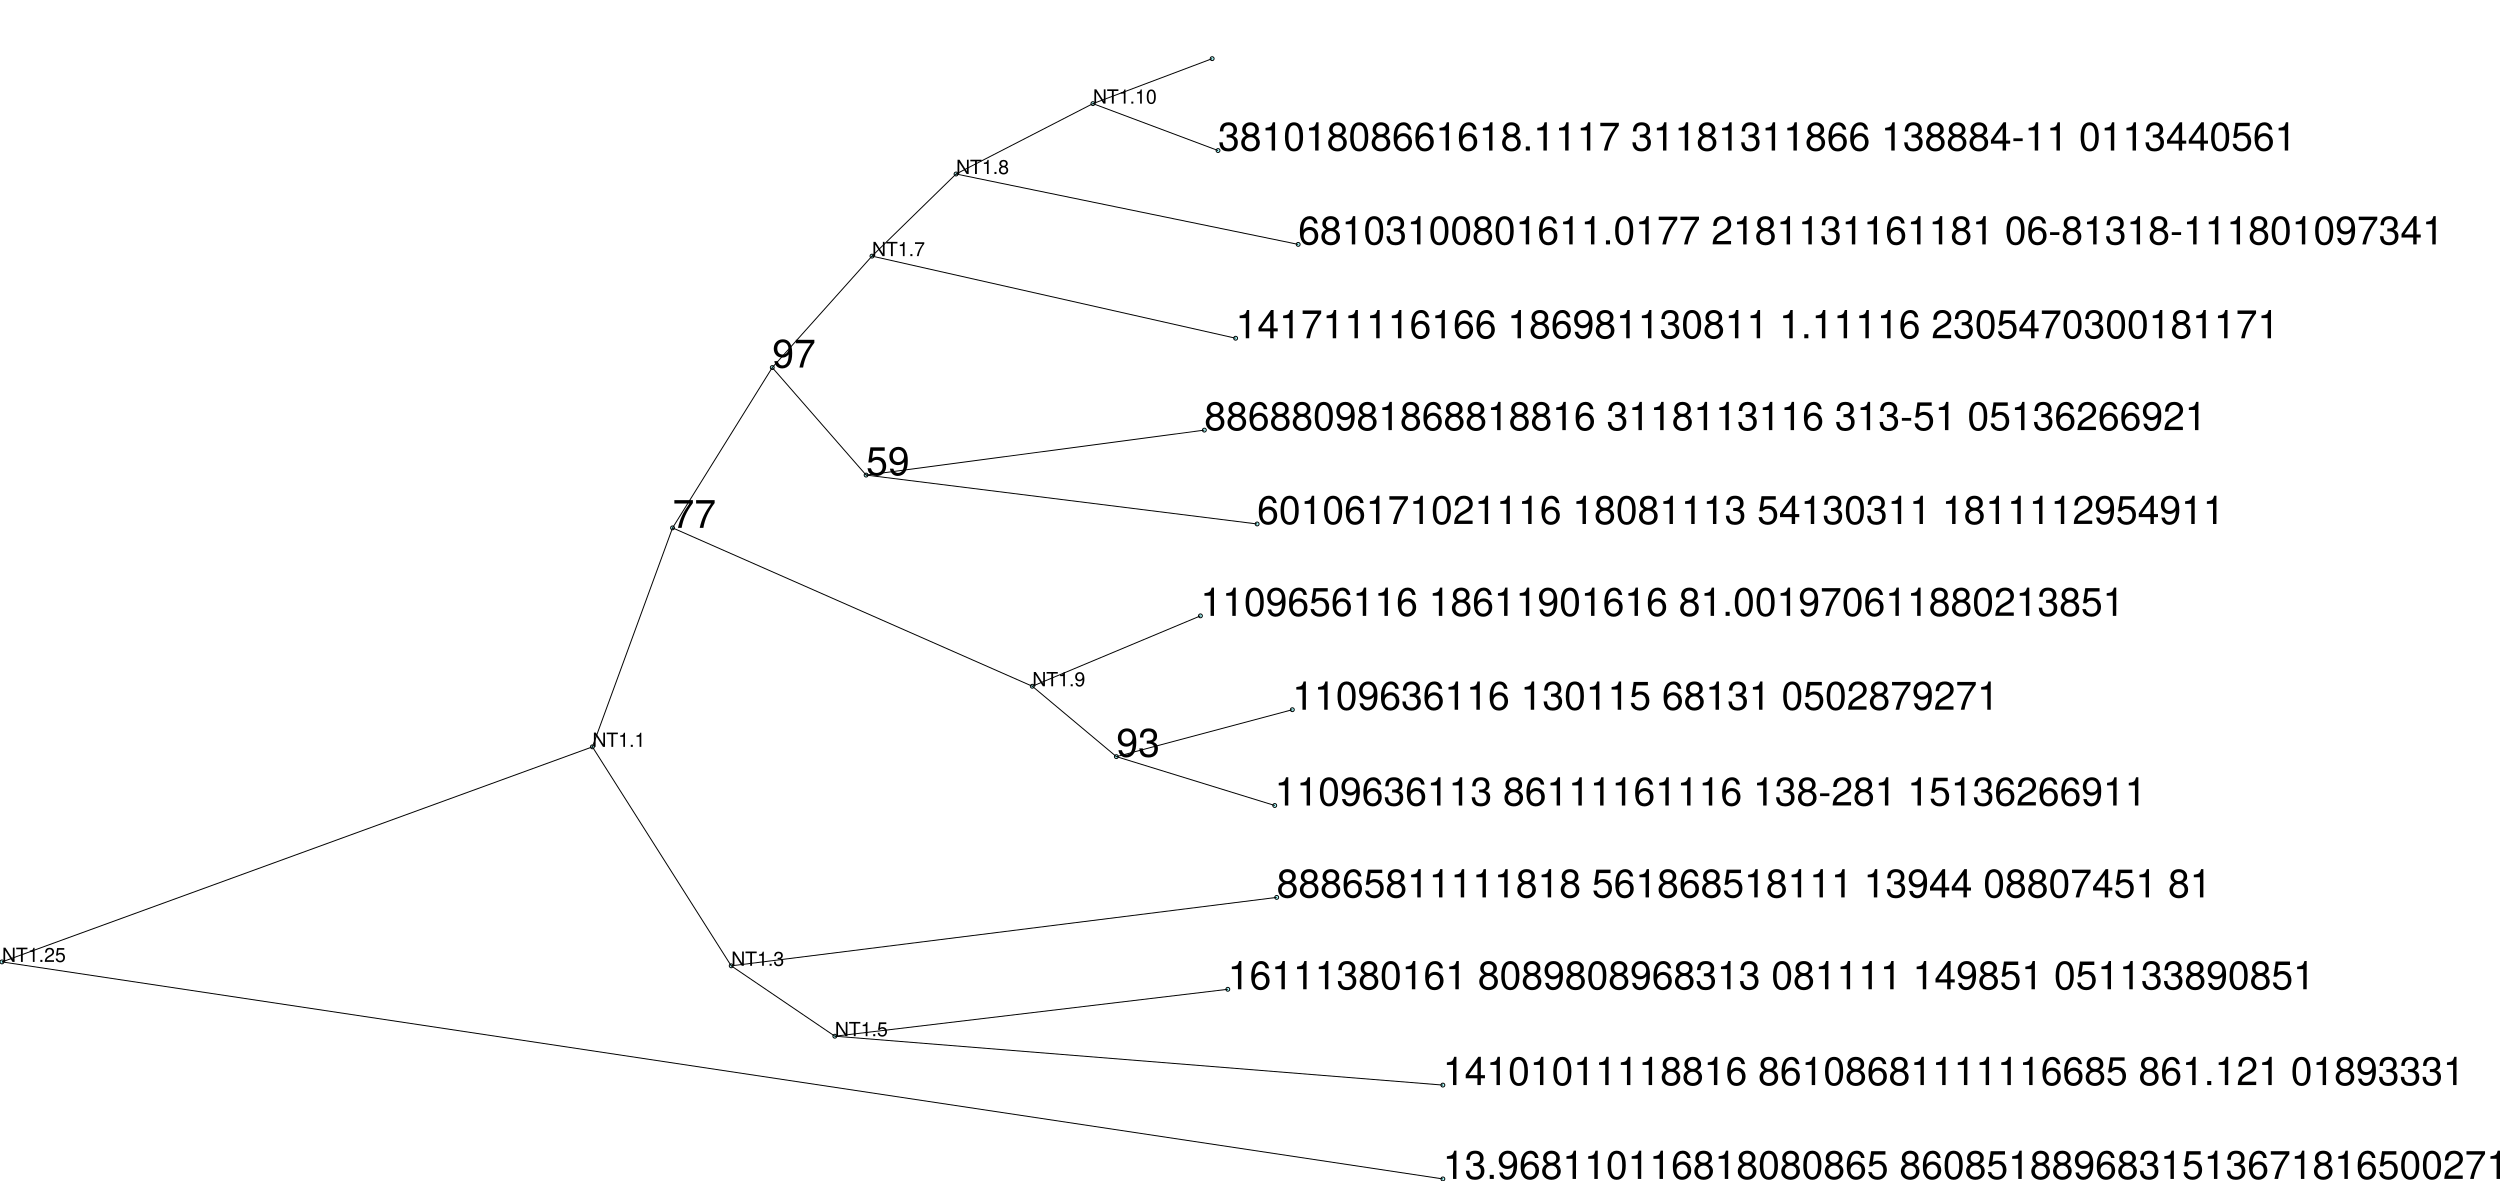
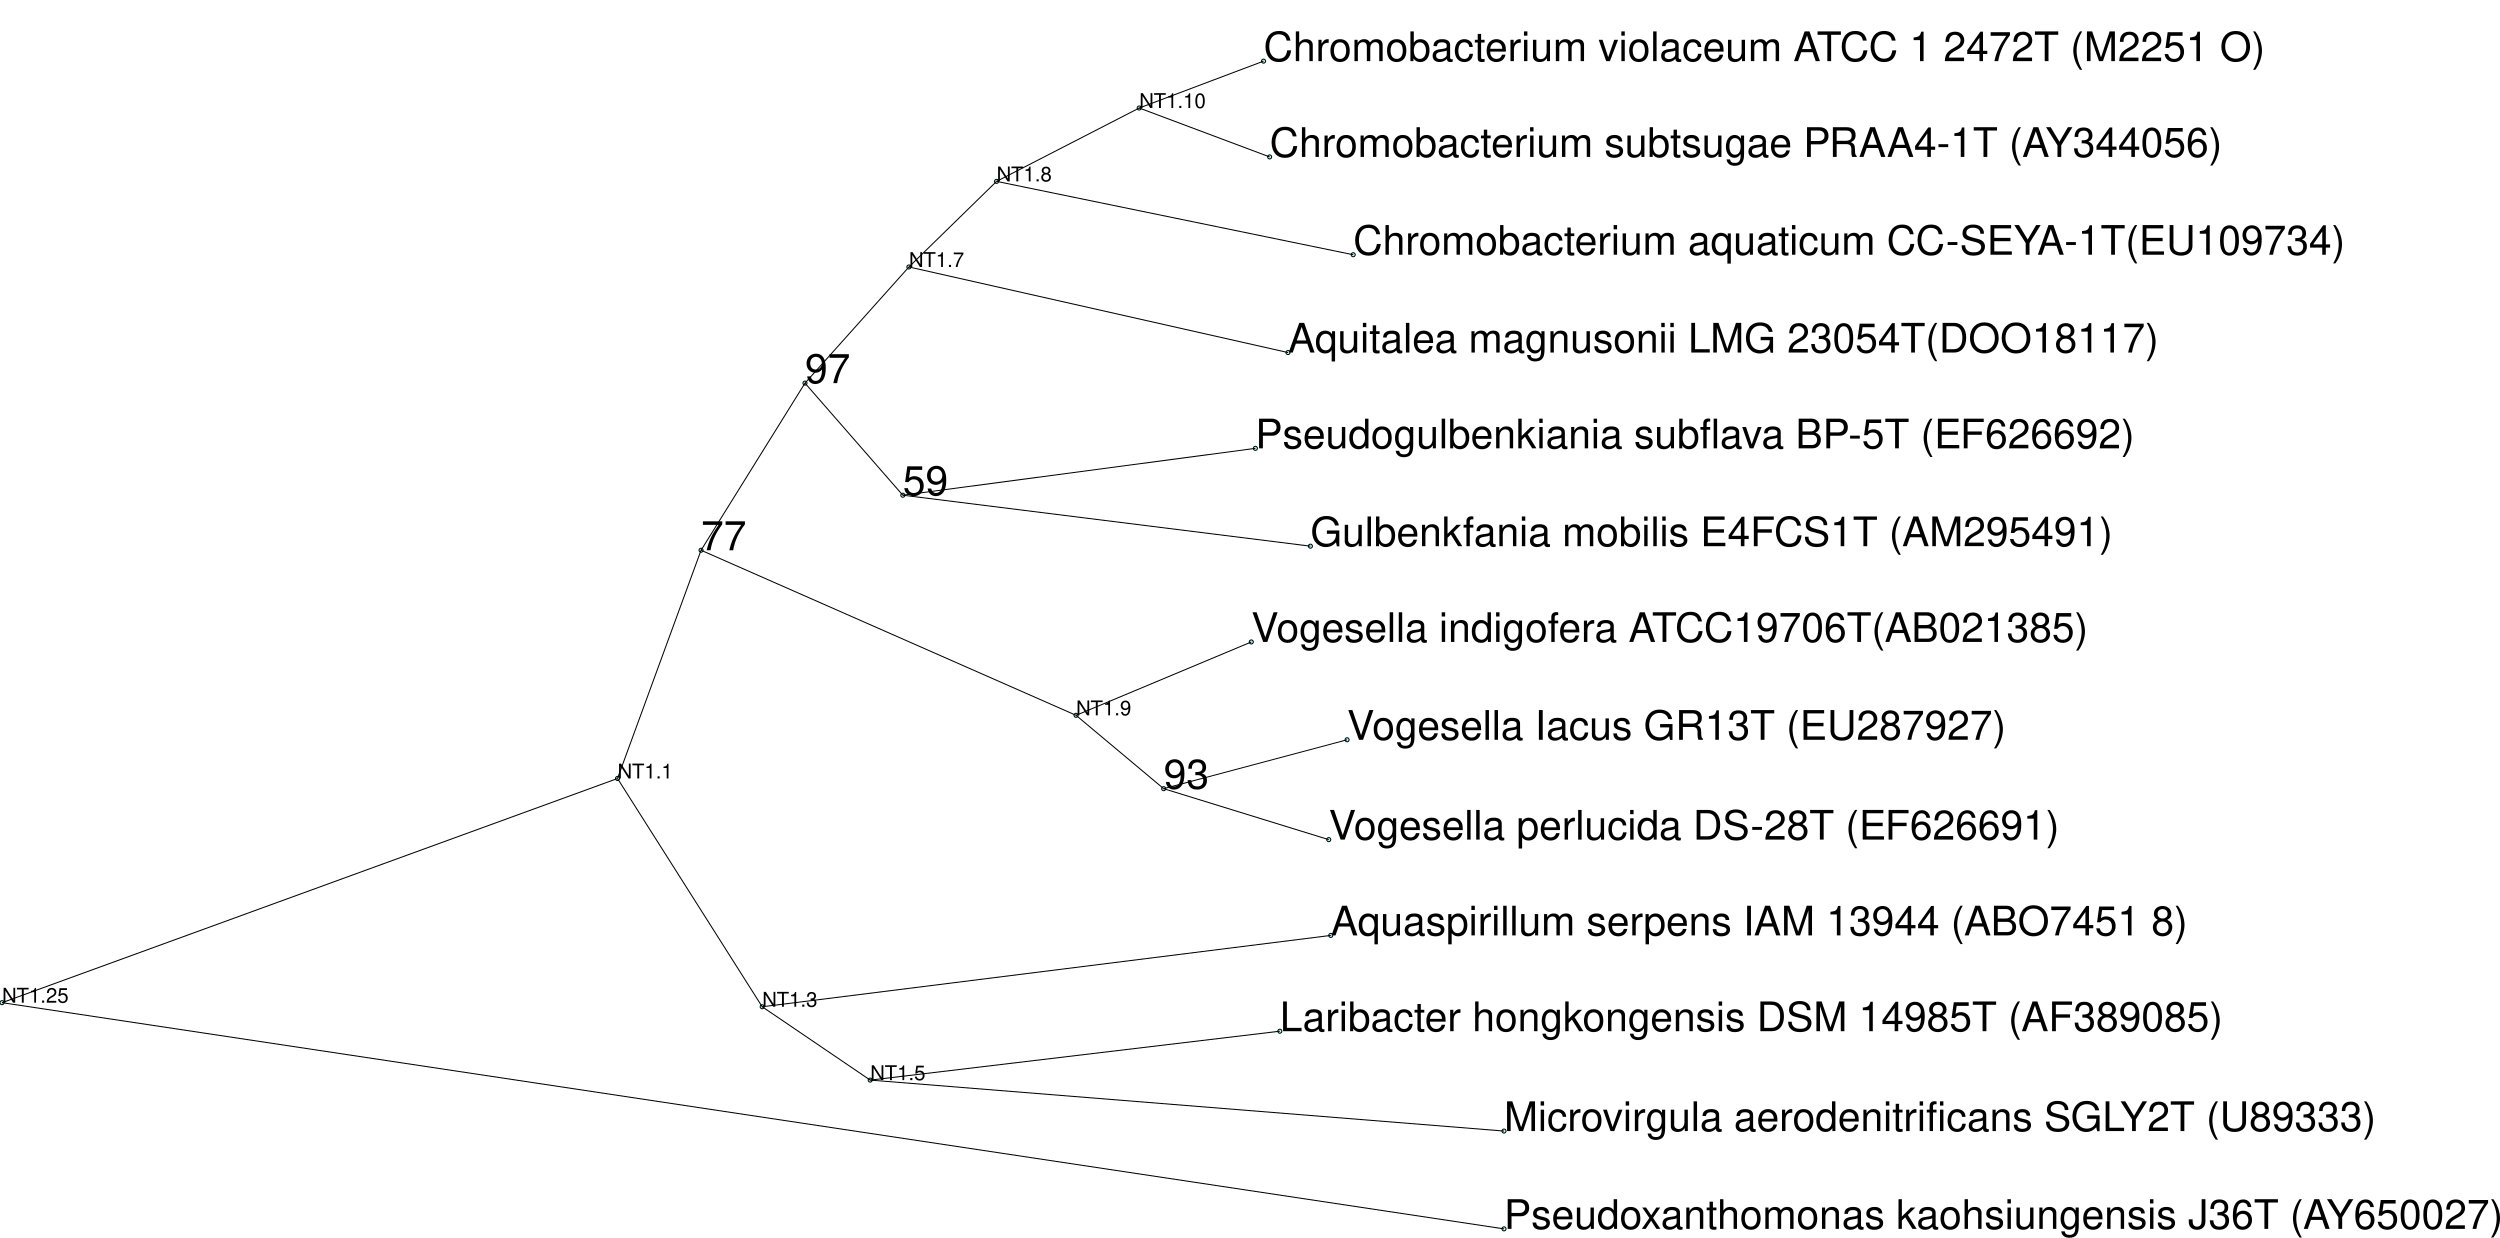
<svg xmlns="http://www.w3.org/2000/svg">
  <g>
    <g>
      <g>
        <circle stroke="black" stroke-width="0.5" fill="#aaffff" cx="303.0" cy="382.0" r="1.0" />
        <text stroke="none" x="303.0" y="382.0" font-size="10.0" font-family="helvetica">NT1.1</text>
      </g>
      <g>
        <circle stroke="black" stroke-width="0.5" fill="#aaffff" cx="344.0" cy="270.0" r="1.0" />
        <text stroke="none" x="344.0" y="270.0" font-size="20.0" font-family="helvetica">77</text>
      </g>
      <g>
        <circle stroke="black" stroke-width="0.5" fill="#aaffff" cx="374.0" cy="494.0" r="1.0" />
        <text stroke="none" x="374.0" y="494.0" font-size="10.0" font-family="helvetica">NT1.3</text>
      </g>
      <g>
        <circle stroke="black" stroke-width="0.5" fill="#aaffff" cx="395.0" cy="188.0" r="1.0" />
        <text stroke="none" x="395.0" y="188.0" font-size="20.0" font-family="helvetica">97</text>
      </g>
      <g>
        <circle stroke="black" stroke-width="0.5" fill="#aaffff" cx="427.0" cy="530.0" r="1.0" />
        <text stroke="none" x="427.0" y="530.0" font-size="10.0" font-family="helvetica">NT1.5</text>
      </g>
      <g>
        <circle stroke="black" stroke-width="0.5" fill="#aaffff" cx="443.0" cy="243.0" r="1.0" />
        <text stroke="none" x="443.0" y="243.0" font-size="20.0" font-family="helvetica">59</text>
      </g>
      <g>
        <circle stroke="black" stroke-width="0.5" fill="#aaffff" cx="446.0" cy="131.0" r="1.0" />
        <text stroke="none" x="446.0" y="131.0" font-size="10.0" font-family="helvetica">NT1.7</text>
      </g>
      <g>
        <circle stroke="black" stroke-width="0.5" fill="#aaffff" cx="489.0" cy="89.0" r="1.0" />
        <text stroke="none" x="489.0" y="89.0" font-size="10.0" font-family="helvetica">NT1.8</text>
      </g>
      <g>
        <circle stroke="black" stroke-width="0.5" fill="#aaffff" cx="528.0" cy="351.0" r="1.0" />
        <text stroke="none" x="528.0" y="351.0" font-size="10.0" font-family="helvetica">NT1.9</text>
      </g>
      <g>
        <circle stroke="black" stroke-width="0.5" fill="#aaffff" cx="559.0" cy="53.0" r="1.0" />
        <text stroke="none" x="559.0" y="53.0" font-size="10.0" font-family="helvetica">NT1.10</text>
      </g>
      <g>
        <circle stroke="black" stroke-width="0.5" fill="#aaffff" cx="571.0" cy="387.0" r="1.0" />
        <text stroke="none" x="571.0" y="387.0" font-size="20.0" font-family="helvetica">93</text>
      </g>
      <g>
        <circle stroke="black" stroke-width="0.5" fill="#aaffff" cx="614.0" cy="315.0" r="1.0" />
-         <text stroke="none" x="614.0" y="315.0" font-size="20.0" font-family="helvetica">1109656116 18611901616 81.001970611880213851</text>
+         <text stroke="none" x="614.0" y="315.0" font-size="20.0" font-family="helvetica">Vogesella indigofera ATCC19706T(AB021385)</text>
      </g>
      <g>
        <circle stroke="black" stroke-width="0.5" fill="#aaffff" cx="616.0" cy="220.0" r="1.0" />
-         <text stroke="none" x="616.0" y="220.0" font-size="20.0" font-family="helvetica">886880981868818816 3118113116 313-51 05136266921</text>
+         <text stroke="none" x="616.0" y="220.0" font-size="20.0" font-family="helvetica">Pseudogulbenkiania subflava BP-5T (EF626692)</text>
      </g>
      <g>
        <circle stroke="black" stroke-width="0.5" fill="#aaffff" cx="620.0" cy="30.0" r="1.0" />
-         <text stroke="none" x="620.0" y="30.0" font-size="20.0" font-family="helvetica" />
+         <text stroke="none" x="620.0" y="30.0" font-size="20.0" font-family="helvetica"> Chromobacterium violaceum ATCC 1 2472T (M2251 O)</text>
      </g>
      <g>
        <circle stroke="black" stroke-width="0.5" fill="#aaffff" cx="623.0" cy="77.0" r="1.0" />
-         <text stroke="none" x="623.0" y="77.0" font-size="20.0" font-family="helvetica"> 38101808661618.1117 31181311866 138884-11 0113440561</text>
+         <text stroke="none" x="623.0" y="77.0" font-size="20.0" font-family="helvetica"> Chromobacterium subtsugae PRAA4-1T (AY344056)</text>
      </g>
      <g>
        <circle stroke="black" stroke-width="0.5" fill="#aaffff" cx="628.0" cy="506.0" r="1.0" />
-         <text stroke="none" x="628.0" y="506.0" font-size="20.0" font-family="helvetica">16111380161 8089808968313 081111 149851 051133890851</text>
+         <text stroke="none" x="628.0" y="506.0" font-size="20.0" font-family="helvetica">Laribacter hongkongensis DSM 14985T (AF389085)</text>
      </g>
      <g>
        <circle stroke="black" stroke-width="0.5" fill="#aaffff" cx="632.0" cy="173.0" r="1.0" />
-         <text stroke="none" x="632.0" y="173.0" font-size="20.0" font-family="helvetica">141711116166 186981130811 1.11116 2305470300181171</text>
+         <text stroke="none" x="632.0" y="173.0" font-size="20.0" font-family="helvetica">Aquitalea magnusonii LMG 23054T(DOO18117)</text>
      </g>
      <g>
        <circle stroke="black" stroke-width="0.5" fill="#aaffff" cx="643.0" cy="268.0" r="1.0" />
-         <text stroke="none" x="643.0" y="268.0" font-size="20.0" font-family="helvetica">60106171021116 18081113 54130311 1811112954911</text>
+         <text stroke="none" x="643.0" y="268.0" font-size="20.0" font-family="helvetica">Gulbenkfania mobilis E4FCS1T (AM295491)</text>
      </g>
      <g>
        <circle stroke="black" stroke-width="0.5" fill="#aaffff" cx="652.0" cy="412.0" r="1.0" />
-         <text stroke="none" x="652.0" y="412.0" font-size="20.0" font-family="helvetica">1109636113 86111161116 138-281 15136266911</text>
+         <text stroke="none" x="652.0" y="412.0" font-size="20.0" font-family="helvetica">Vogesella perlucida DS-28T (EF626691)</text>
      </g>
      <g>
        <circle stroke="black" stroke-width="0.5" fill="#aaffff" cx="653.0" cy="459.0" r="1.0" />
-         <text stroke="none" x="653.0" y="459.0" font-size="20.0" font-family="helvetica">88865811111818 561868518111 13944 08807451 81</text>
+         <text stroke="none" x="653.0" y="459.0" font-size="20.0" font-family="helvetica">Aquaspirillum serpens IAM 13944 (ABO7451 8)</text>
      </g>
      <g>
        <circle stroke="black" stroke-width="0.5" fill="#aaffff" cx="661.0" cy="363.0" r="1.0" />
-         <text stroke="none" x="661.0" y="363.0" font-size="20.0" font-family="helvetica">1109636116 130115 68131 0502879271</text>
+         <text stroke="none" x="661.0" y="363.0" font-size="20.0" font-family="helvetica">Vogesella Iacus GR13T (EU287927)</text>
      </g>
      <g>
        <circle stroke="black" stroke-width="0.5" fill="#aaffff" cx="664.0" cy="125.0" r="1.0" />
-         <text stroke="none" x="664.0" y="125.0" font-size="20.0" font-family="helvetica">68103100801611.0177 2181131161181 06-81318-111801097341</text>
+         <text stroke="none" x="664.0" y="125.0" font-size="20.0" font-family="helvetica">Chromobacterium aquaticum CC-SEYA-1T(EU109734)</text>
      </g>
      <g>
        <circle stroke="black" stroke-width="0.5" fill="#aaffff" cx="738.0" cy="555.0" r="1.0" />
-         <text stroke="none" x="738.0" y="555.0" font-size="20.0" font-family="helvetica">14101011118816 86108681111116685 861.121 01893331</text>
+         <text stroke="none" x="738.0" y="555.0" font-size="20.0" font-family="helvetica">Microvirgula aerodenitrificans SGLY2T (U89333)</text>
      </g>
      <g>
        <circle stroke="black" stroke-width="0.5" fill="#aaffff" cx="738.0" cy="603.0" r="1.0" />
-         <text stroke="none" x="738.0" y="603.0" font-size="20.0" font-family="helvetica">13.968110116818080865 8608518896831513671816500271</text>
+         <text stroke="none" x="738.0" y="603.0" font-size="20.0" font-family="helvetica">Pseudoxanthomonas kaohsiungensis J36T (AY650027)</text>
      </g>
      <g>
        <circle stroke="black" stroke-width="0.5" fill="#aaffff" cx="1.0" cy="492.0" r="1.0" />
        <text stroke="none" x="1.0" y="492.0" font-size="10.0" font-family="helvetica">NT1.25</text>
      </g>
      <line stroke="black" x1="620.0" y1="30.0" x2="559.0" y2="53.0" stroke-width="0.5" />
      <line stroke="black" x1="623.0" y1="77.0" x2="559.0" y2="53.0" stroke-width="0.5" />
      <line stroke="black" x1="664.0" y1="125.0" x2="489.0" y2="89.0" stroke-width="0.5" />
      <line stroke="black" x1="632.0" y1="173.0" x2="446.0" y2="131.0" stroke-width="0.5" />
      <line stroke="black" x1="643.0" y1="268.0" x2="443.0" y2="243.0" stroke-width="0.5" />
      <line stroke="black" x1="652.0" y1="412.0" x2="571.0" y2="387.0" stroke-width="0.5" />
      <line stroke="black" x1="661.0" y1="363.0" x2="571.0" y2="387.0" stroke-width="0.5" />
      <line stroke="black" x1="628.0" y1="506.0" x2="427.0" y2="530.0" stroke-width="0.5" />
      <line stroke="black" x1="653.0" y1="459.0" x2="374.0" y2="494.0" stroke-width="0.5" />
      <line stroke="black" x1="738.0" y1="555.0" x2="427.0" y2="530.0" stroke-width="0.5" />
      <line stroke="black" x1="559.0" y1="53.0" x2="489.0" y2="89.0" stroke-width="0.5" />
      <line stroke="black" x1="489.0" y1="89.0" x2="446.0" y2="131.0" stroke-width="0.5" />
      <line stroke="black" x1="446.0" y1="131.0" x2="395.0" y2="188.0" stroke-width="0.5" />
      <line stroke="black" x1="395.0" y1="188.0" x2="443.0" y2="243.0" stroke-width="0.5" />
      <line stroke="black" x1="395.0" y1="188.0" x2="344.0" y2="270.0" stroke-width="0.5" />
      <line stroke="black" x1="344.0" y1="270.0" x2="303.0" y2="382.0" stroke-width="0.5" />
      <line stroke="black" x1="344.0" y1="270.0" x2="528.0" y2="351.0" stroke-width="0.5" />
      <line stroke="black" x1="303.0" y1="382.0" x2="374.0" y2="494.0" stroke-width="0.5" />
      <line stroke="black" x1="528.0" y1="351.0" x2="571.0" y2="387.0" stroke-width="0.5" />
      <line stroke="black" x1="374.0" y1="494.0" x2="427.0" y2="530.0" stroke-width="0.5" />
      <line stroke="black" x1="1.0" y1="492.0" x2="738.0" y2="603.0" stroke-width="0.5" />
      <line stroke="black" x1="1.0" y1="492.0" x2="303.0" y2="382.0" stroke-width="0.5" />
      <line stroke="black" x1="616.0" y1="220.0" x2="443.0" y2="243.0" stroke-width="0.5" />
      <line stroke="black" x1="614.0" y1="315.0" x2="528.0" y2="351.0" stroke-width="0.5" />
    </g>
  </g>
</svg>
